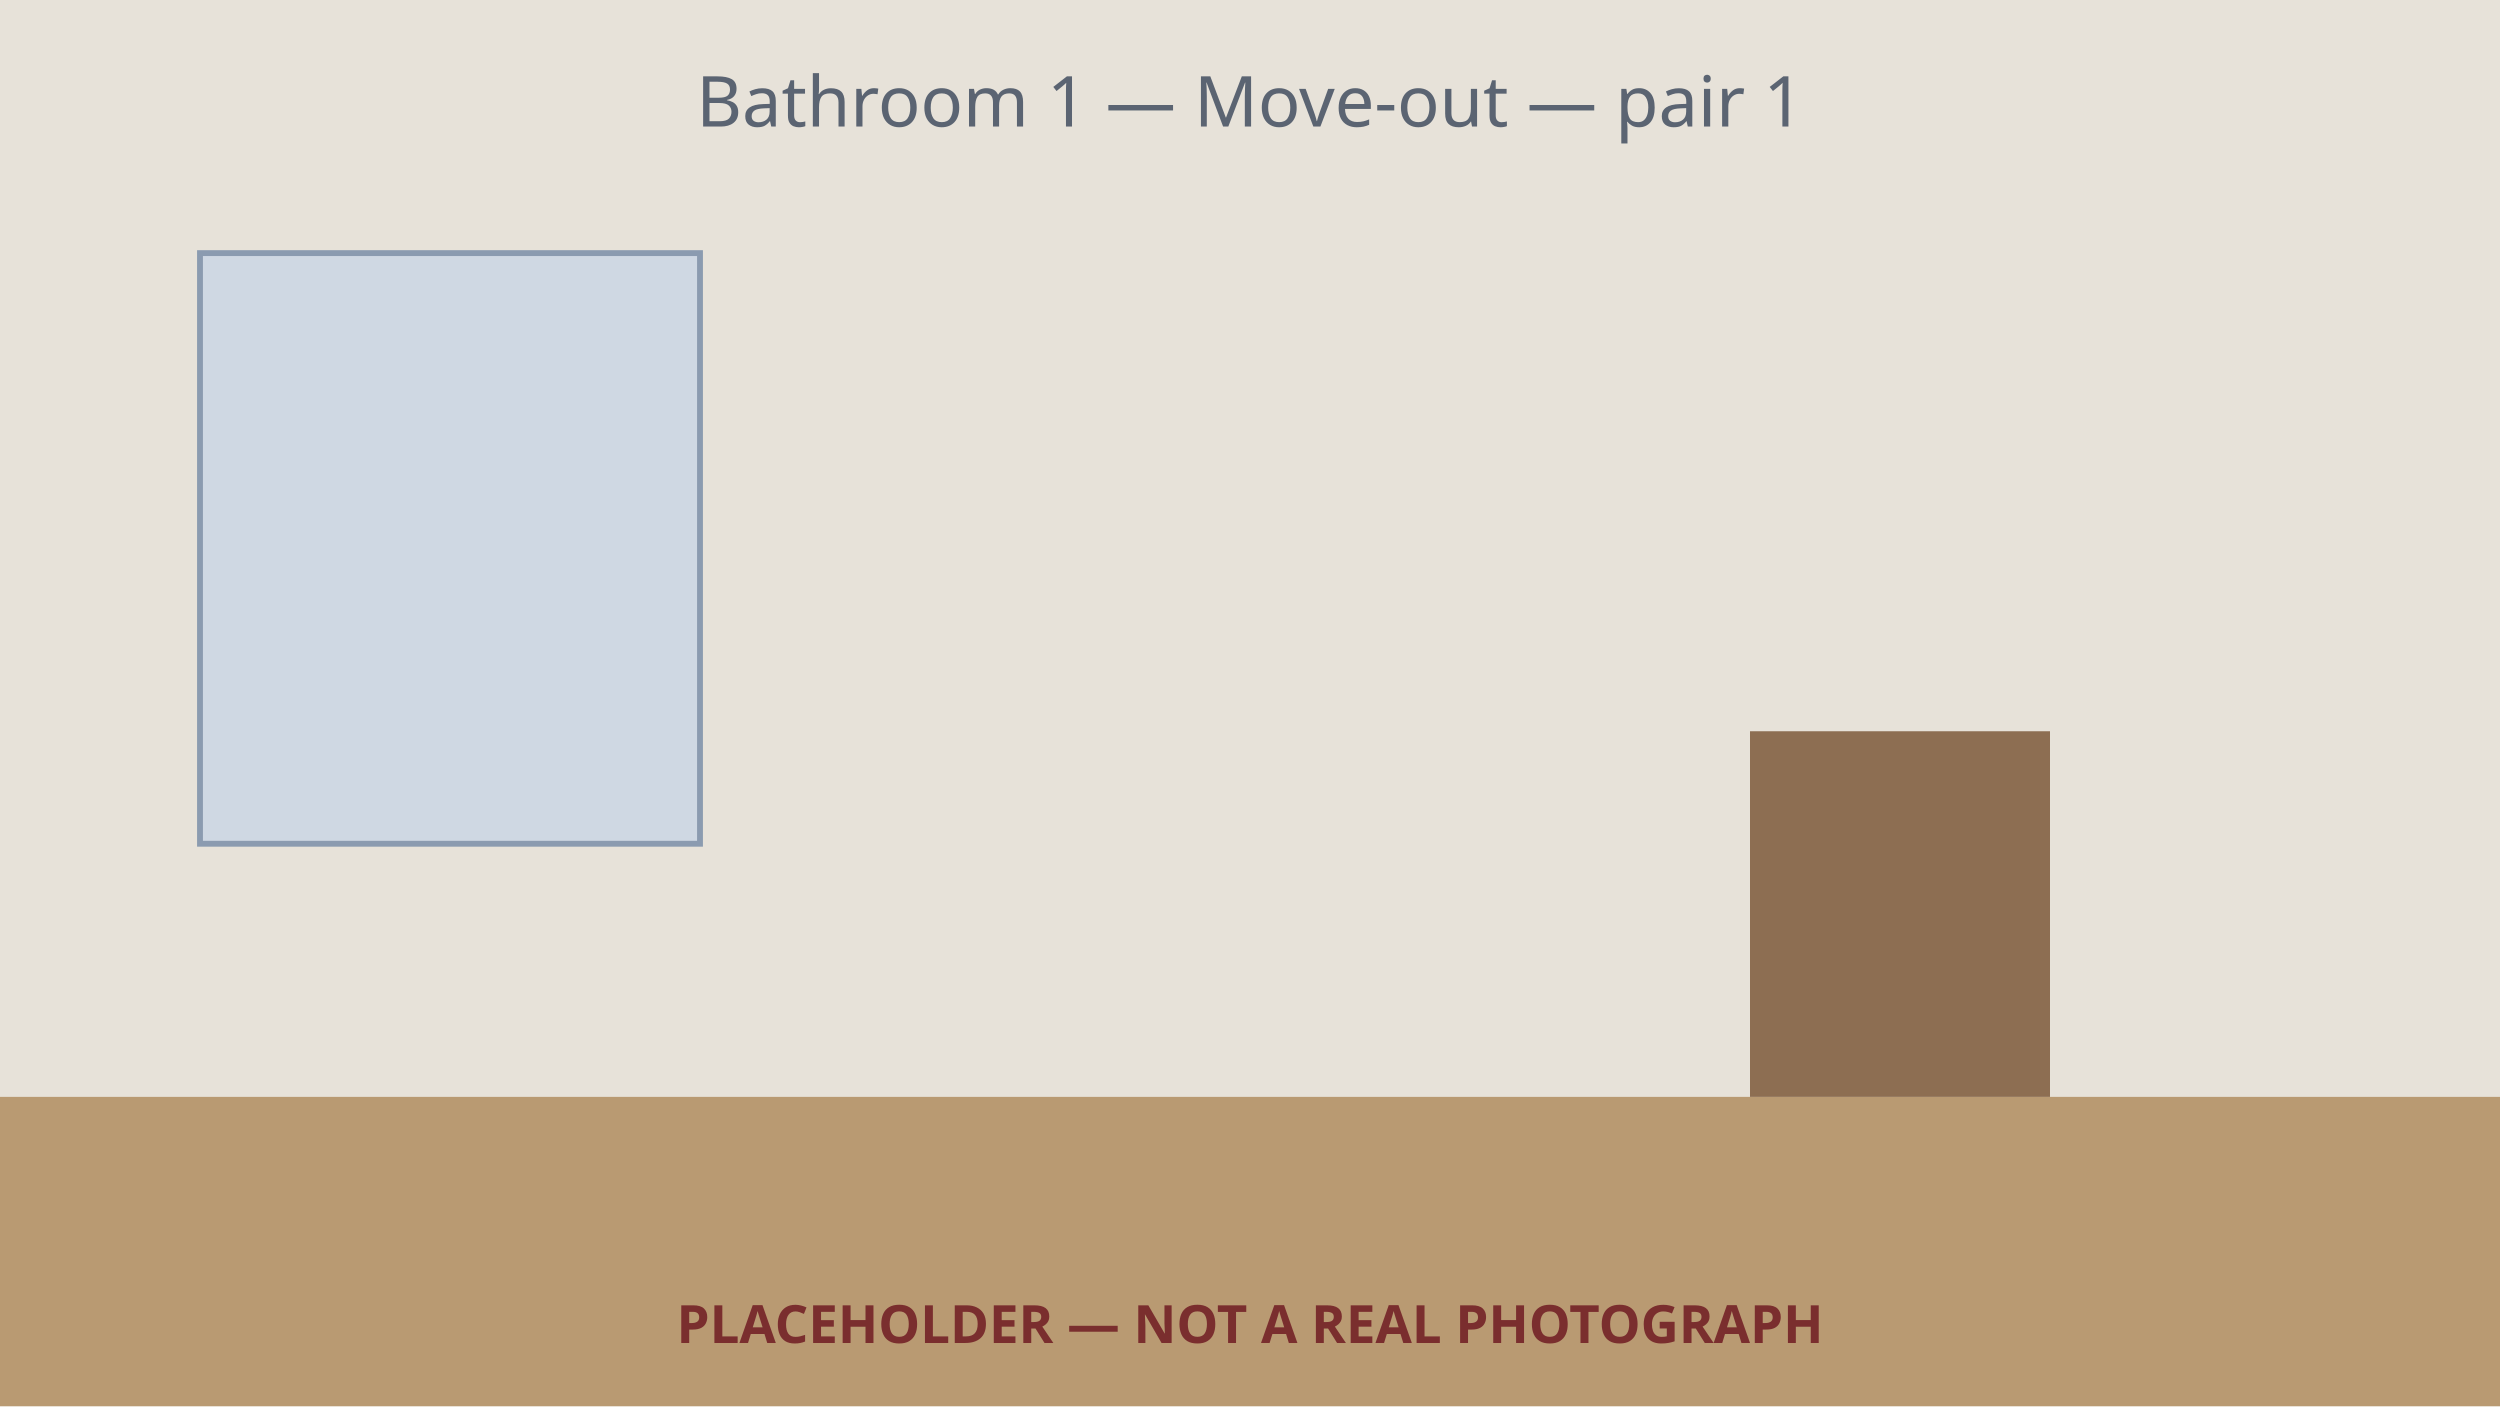
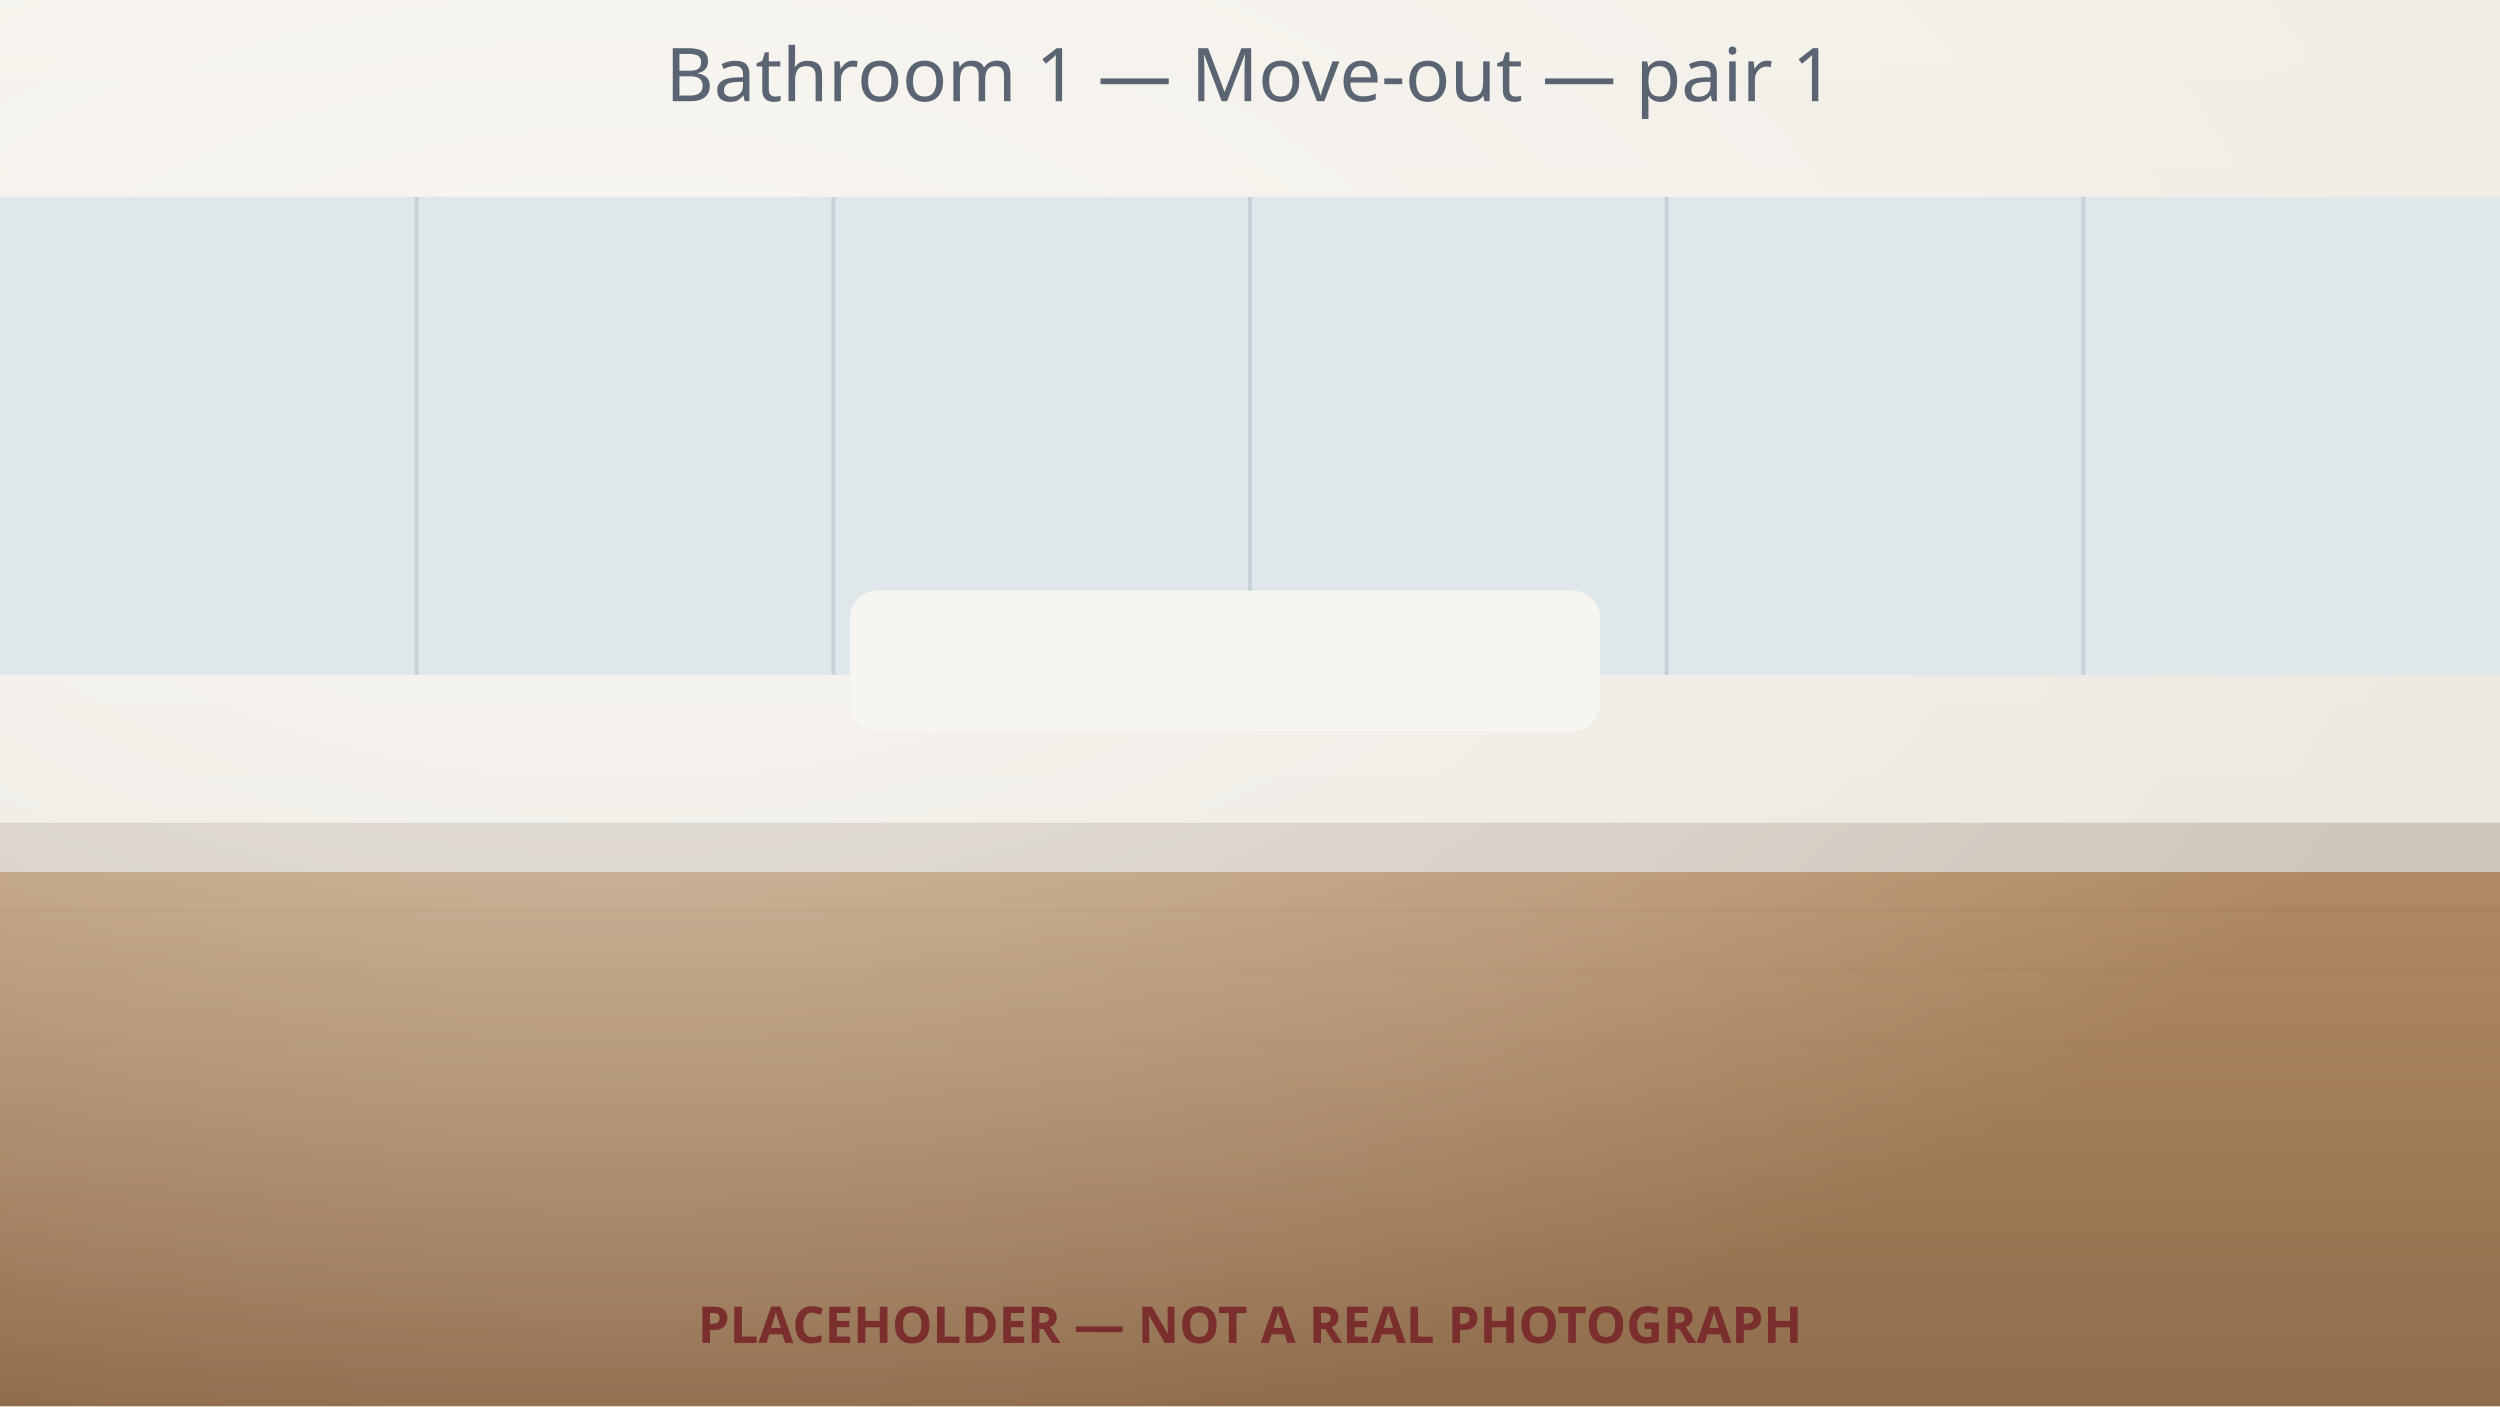
<svg xmlns="http://www.w3.org/2000/svg" width="1280" height="720" viewBox="0 0 1280 720" role="img">
-   <rect width="1280" height="720" fill="#e7e2d9" />
-   <rect y="561.6" width="1280" height="158.4" fill="#b99a72" />
-   <rect x="102.4" y="129.6" width="256" height="302.4" fill="#cfd8e3" stroke="#8b9bb0" stroke-width="3" />
-   <rect x="896" y="374.4" width="153.6" height="187.2" fill="#8d6e52" />
-   <text x="640" y="64.8" font-family="system-ui, sans-serif" font-size="36" fill="#5b6472" text-anchor="middle">Bathroom 1 — Move-out — pair 1</text>
-   <text x="640" y="687.6" font-family="system-ui, sans-serif" font-size="27" fill="#7a2e2e" text-anchor="middle" font-weight="600">PLACEHOLDER — NOT A REAL PHOTOGRAPH</text>
+   <defs>
+     <linearGradient id="wallg" x1="0" y1="0" x2="0" y2="1">
+       <stop offset="0" stop-color="#f2eee7" />
+       <stop offset="1" stop-color="#e8e3da" />
+     </linearGradient>
+     <linearGradient id="floorg" x1="0" y1="0" x2="0" y2="1">
+       <stop offset="0" stop-color="#b08a62" />
+       <stop offset="1" stop-color="#8f6d4c" />
+     </linearGradient>
+     <radialGradient id="daylight" cx="0.25" cy="0.3" r="0.75">
+       <stop offset="0" stop-color="#ffffff" stop-opacity="0.55" />
+       <stop offset="1" stop-color="#ffffff" stop-opacity="0" />
+     </radialGradient>
+     <radialGradient id="stain" cx="0.5" cy="0.5" r="0.5">
+       <stop offset="0" stop-color="#5a3a22" stop-opacity="0.85" />
+       <stop offset="0.6" stop-color="#6b4a2f" stop-opacity="0.55" />
+       <stop offset="1" stop-color="#6b4a2f" stop-opacity="0" />
+     </radialGradient>
+   </defs>
+   <rect width="1280" height="720" fill="url(#wallg)" />
+   <path d="M0 446.4 L1280.0 446.4 L1280.0 720 L0 720 Z" fill="url(#floorg)" />
+   <line x1="0" y1="466.2" x2="1280" y2="466.2" stroke="#9a765230" stroke-width="2" />
+   <line x1="0" y1="496.8" x2="1280" y2="496.8" stroke="#9a765230" stroke-width="2" />
+   <line x1="0" y1="533.6" x2="1280" y2="533.6" stroke="#9a765230" stroke-width="2" />
+   <line x1="0" y1="574.9" x2="1280" y2="574.9" stroke="#9a765230" stroke-width="2" />
+   <line x1="0" y1="620.1" x2="1280" y2="620.1" stroke="#9a765230" stroke-width="2" />
+   <line x1="0" y1="668.6" x2="1280" y2="668.6" stroke="#9a765230" stroke-width="2" />
+   <rect x="0" y="421.2" width="1280" height="25.2" fill="#cfc7bb" />
+   <rect width="1280" height="720" fill="url(#daylight)" />
+   <rect x="0.0" y="100.8" width="1280.0" height="244.8" fill="#dfe7ea" />
+   <line x1="213.3" y1="100.8" x2="213.3" y2="345.6" stroke="#c6d2d6" stroke-width="2" />
+   <line x1="426.7" y1="100.8" x2="426.7" y2="345.6" stroke="#c6d2d6" stroke-width="2" />
+   <line x1="640.0" y1="100.8" x2="640.0" y2="345.6" stroke="#c6d2d6" stroke-width="2" />
+   <line x1="853.3" y1="100.8" x2="853.3" y2="345.6" stroke="#c6d2d6" stroke-width="2" />
+   <line x1="1066.7" y1="100.8" x2="1066.7" y2="345.6" stroke="#c6d2d6" stroke-width="2" />
+   <rect x="435.2" y="302.4" width="384.0" height="72.0" rx="14" fill="#f7f5f1" />
+   <text x="640" y="51.8" font-family="system-ui, sans-serif" font-size="38" fill="#5b6472" text-anchor="middle">Bathroom 1 — Move-out — pair 1</text>
+   <text x="640" y="687.6" font-family="system-ui, sans-serif" font-size="26" fill="#7a2e2e" text-anchor="middle" font-weight="600">PLACEHOLDER — NOT A REAL PHOTOGRAPH</text>
</svg>
